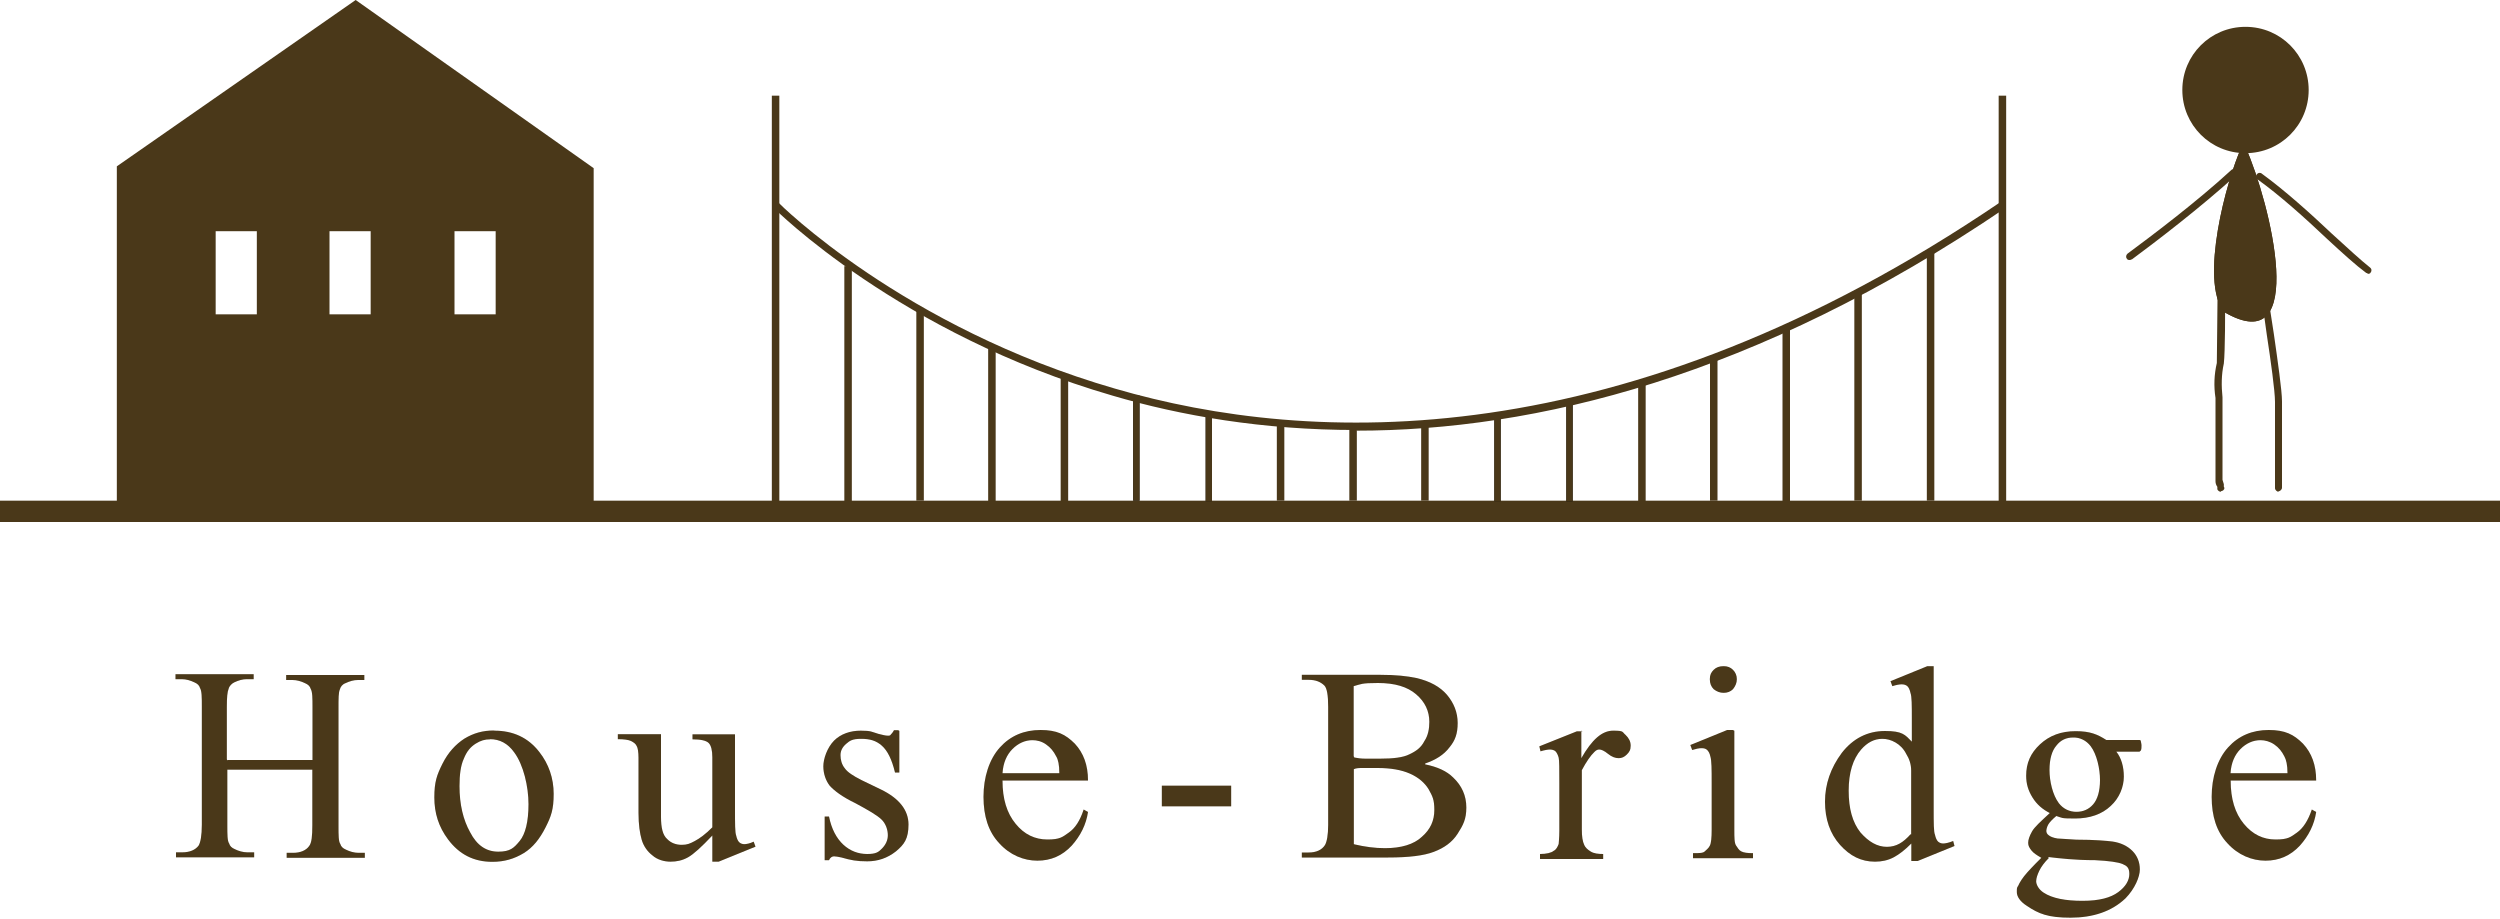
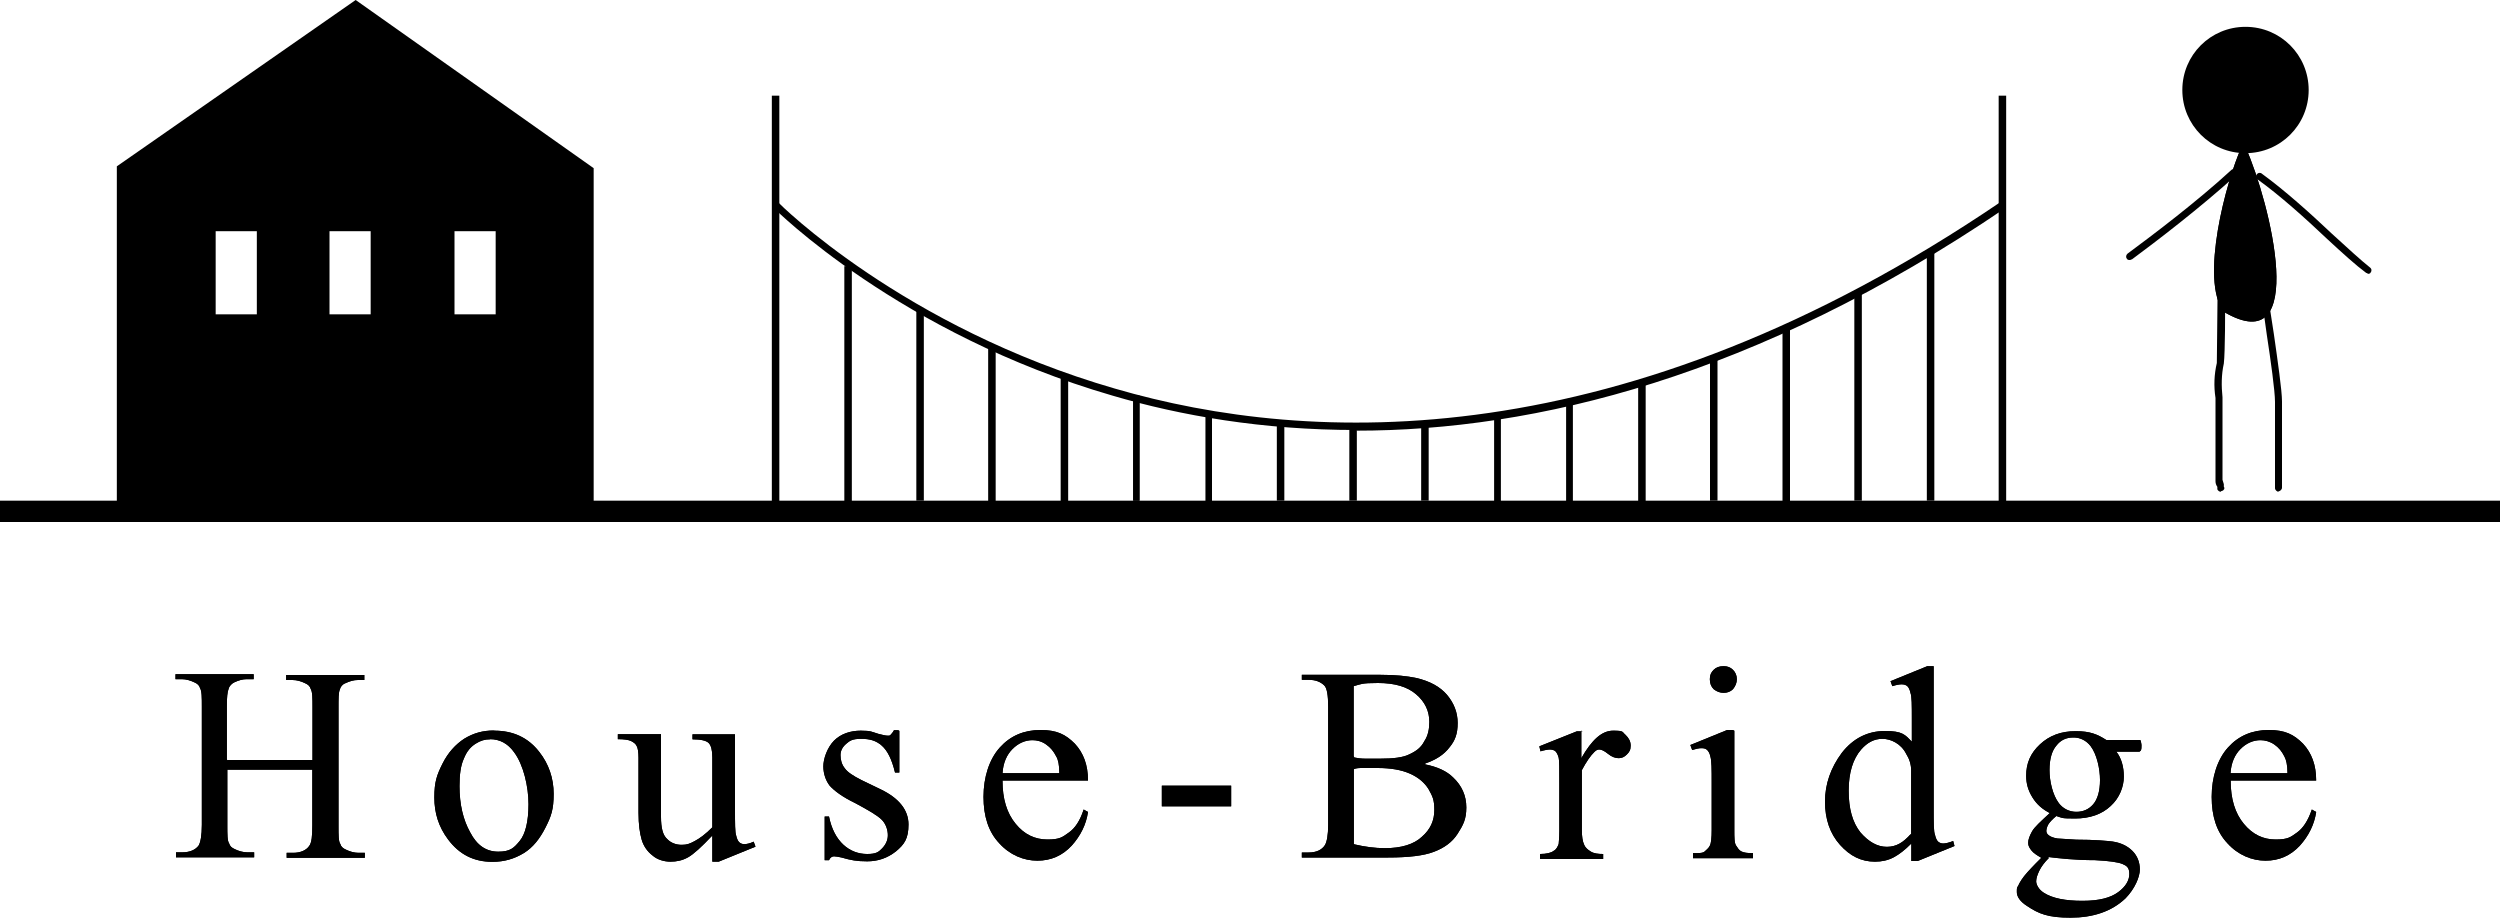
<svg xmlns="http://www.w3.org/2000/svg" id="_レイヤー_1" data-name=" レイヤー 1" width="150" height="55.09" viewBox="0 0 150 55.09">
  <defs>
-     <style>
-       .cls-1 {
-         fill: #4a3819;
-       }
- 
-       .cls-2 {
-         fill: #e6e5e3;
-       }
-     </style>
+     
  </defs>
  <g>
    <g>
      <path class="cls-2" d="M13.65,45.6h5.1v-3.15c0-.56,0-.94-.11-1.12-.04-.15-.15-.26-.34-.34-.22-.11-.49-.19-.75-.19h-.38v-.3h4.69v.3h-.38c-.26,0-.49.07-.75.19-.19.07-.3.22-.34.38-.08.19-.08.53-.08,1.09v7.09c0,.56,0,.94.11,1.09.04.15.15.26.34.34.22.11.49.19.75.19h.38v.3h-4.69v-.3h.38c.45,0,.79-.15.97-.41.15-.19.19-.6.19-1.24v-3.34h-5.1v3.34c0,.56,0,.94.11,1.09.04.15.15.26.34.34.22.11.49.19.75.19h.41v.3h-4.69v-.3h.38c.45,0,.79-.15.98-.41.11-.19.19-.6.19-1.24v-7.09c0-.56,0-.94-.11-1.12-.04-.15-.15-.26-.34-.34-.23-.11-.49-.19-.75-.19h-.38v-.3h4.69v.3h-.41c-.26,0-.49.07-.75.19-.15.07-.3.22-.34.38-.08.19-.11.53-.11,1.09v3.15l.04.08Z" />
      <path class="cls-2" d="M29.66,43.84c1.12,0,2.03.41,2.7,1.28.56.71.86,1.57.86,2.51s-.15,1.35-.49,2.02-.75,1.2-1.31,1.54c-.56.34-1.16.52-1.88.52-1.12,0-1.99-.45-2.66-1.35-.56-.75-.82-1.57-.82-2.51s.15-1.35.49-2.03.79-1.16,1.31-1.5c.56-.34,1.12-.49,1.76-.49h.04ZM29.4,44.36c-.3,0-.56.07-.86.26s-.53.45-.71.9c-.19.41-.26.97-.26,1.65,0,1.09.22,2.02.64,2.77.41.79.97,1.16,1.69,1.16s.94-.23,1.28-.64c.34-.41.53-1.16.53-2.21s-.3-2.36-.86-3.11c-.38-.53-.86-.79-1.46-.79h.04Z" />
      <path class="cls-2" d="M44.1,44.06v4.5c0,.86,0,1.39.07,1.57.04.19.11.34.19.41.07.07.19.11.3.11s.34-.04.56-.15l.11.3-2.21.9h-.38v-1.57c-.64.68-1.12,1.12-1.46,1.31s-.68.26-1.05.26-.79-.11-1.09-.38c-.3-.23-.53-.56-.64-.94-.11-.38-.19-.9-.19-1.61v-3.3c0-.34-.04-.6-.11-.71-.07-.15-.19-.22-.34-.3-.15-.07-.41-.11-.79-.11v-.3h2.59v4.95c0,.68.11,1.12.38,1.35.22.23.53.34.86.34s.49-.07.79-.23.64-.41,1.05-.82v-4.2c0-.41-.07-.71-.22-.86s-.49-.22-.97-.22v-.3h2.55Z" />
      <path class="cls-2" d="M53.96,43.84v2.51h-.26c-.19-.79-.45-1.31-.79-1.61-.34-.3-.71-.41-1.24-.41s-.68.11-.9.3-.34.41-.34.68.07.56.26.79c.15.22.49.45,1.01.71l1.16.56c1.09.53,1.65,1.24,1.65,2.1s-.26,1.2-.75,1.61c-.52.41-1.09.6-1.73.6s-.98-.07-1.54-.23c-.19-.04-.34-.07-.45-.07s-.23.07-.3.23h-.26v-2.62h.26c.15.75.45,1.31.86,1.69s.9.56,1.43.56.68-.11.9-.34.34-.49.34-.79-.11-.68-.38-.94-.79-.56-1.57-.98c-.79-.38-1.27-.75-1.54-1.05-.23-.3-.38-.71-.38-1.16s.23-1.12.64-1.54c.41-.41.98-.6,1.61-.6s.64.07,1.05.19c.26.07.45.11.56.11s.15,0,.19-.07c.04-.04.11-.11.19-.26h.26l.04.04Z" />
      <path class="cls-2" d="M60.15,46.84c0,1.09.26,1.95.79,2.59.52.64,1.16.94,1.91.94s.9-.15,1.27-.41c.38-.26.68-.71.9-1.39l.26.15c-.11.75-.45,1.43-.98,2.02-.56.6-1.24.9-2.06.9s-1.65-.34-2.29-1.05c-.64-.68-.94-1.61-.94-2.78s.34-2.25.98-2.96c.64-.71,1.46-1.05,2.44-1.05s1.5.26,2.06.82c.52.56.79,1.28.79,2.21h-5.14ZM60.15,46.39h3.41c0-.49-.07-.82-.19-1.01-.15-.3-.34-.53-.6-.71-.26-.19-.56-.26-.82-.26-.45,0-.86.19-1.2.53s-.56.82-.6,1.46Z" />
      <path class="cls-2" d="M69.71,47.14h4.16v1.24h-4.16v-1.24Z" />
      <path class="cls-2" d="M85.5,45.86c.75.15,1.31.41,1.69.79.52.49.79,1.09.79,1.8s-.19,1.05-.52,1.57-.82.86-1.43,1.09c-.6.23-1.5.34-2.74.34h-5.18v-.3h.41c.45,0,.79-.15.98-.45.11-.19.19-.6.19-1.2v-7.09c0-.68-.07-1.12-.23-1.28-.23-.22-.52-.34-.94-.34h-.41v-.3h4.73c.9,0,1.57.07,2.14.19.82.19,1.43.53,1.84,1.01.41.49.64,1.05.64,1.69s-.15,1.05-.49,1.46c-.34.45-.82.75-1.46.97v.04ZM81.26,45.45c.19.04.41.07.68.07h.86c.79,0,1.39-.07,1.76-.26.41-.19.71-.41.9-.79.23-.34.3-.75.3-1.16,0-.64-.26-1.2-.79-1.65-.52-.45-1.27-.68-2.29-.68s-1.01.07-1.46.19v4.2l.04.08ZM81.26,50.66c.64.15,1.24.23,1.84.23.98,0,1.73-.23,2.21-.68.52-.45.75-.98.75-1.61s-.11-.82-.34-1.24c-.23-.38-.6-.71-1.12-.94s-1.16-.34-1.95-.34h-.86c-.23,0-.41,0-.56.07v4.5h.04Z" />
      <path class="cls-2" d="M94.88,43.84v1.65c.64-1.12,1.24-1.65,1.91-1.65s.52.07.75.26c.19.19.3.38.3.64s-.08.38-.23.53-.3.22-.49.22-.41-.07-.64-.26-.41-.26-.52-.26-.19.04-.3.15c-.23.22-.49.6-.75,1.09v3.56c0,.41.04.71.15.94.07.15.19.26.38.38s.45.15.75.15v.3h-3.79v-.3c.38,0,.68-.07.82-.19.15-.07.23-.23.3-.41,0-.07.04-.34.04-.79v-2.85c0-.86,0-1.39-.04-1.54s-.11-.3-.19-.38-.23-.11-.34-.11-.34.04-.56.11l-.07-.3,2.25-.9h.34l-.07-.04Z" />
      <path class="cls-2" d="M104.06,43.84v5.96c0,.45,0,.79.11.94s.15.26.3.34.38.11.71.11v.3h-3.6v-.3c.38,0,.6,0,.71-.11s.23-.19.3-.34c.08-.15.11-.49.11-.94v-2.85c0-.79,0-1.31-.08-1.57-.04-.19-.11-.3-.19-.38s-.19-.11-.34-.11-.34.04-.56.11l-.11-.3,2.21-.9h.34l.08.04ZM103.42,39.97c.23,0,.41.07.56.22s.23.34.23.56-.08.41-.23.6c-.15.15-.34.22-.56.22s-.41-.07-.6-.22c-.15-.15-.23-.34-.23-.6s.08-.41.23-.56.34-.22.6-.22Z" />
      <path class="cls-2" d="M114.67,50.62c-.38.38-.71.64-1.05.82s-.71.26-1.12.26c-.83,0-1.5-.34-2.1-1.01s-.9-1.54-.9-2.59.34-2.03,1.01-2.93c.67-.86,1.54-1.31,2.59-1.31s1.2.22,1.61.64v-1.35c0-.86,0-1.35-.08-1.57-.04-.19-.11-.34-.19-.41s-.19-.11-.34-.11-.34.04-.56.11l-.11-.3,2.21-.9h.38v8.55c0,.86,0,1.39.08,1.57.04.19.11.34.19.41s.19.11.3.11.34-.04.6-.15l.08.3-2.21.9h-.38v-1.05h0ZM114.67,50.06v-3.82c0-.38-.11-.71-.3-1.01-.15-.3-.38-.53-.64-.68s-.52-.22-.79-.22c-.49,0-.9.22-1.27.64-.49.56-.75,1.39-.75,2.47s.23,1.91.71,2.51c.49.56,1.01.86,1.58.86s.98-.26,1.42-.75h.04Z" />
      <path class="cls-2" d="M123,48.79c-.45-.23-.79-.52-1.05-.94s-.38-.82-.38-1.31c0-.75.26-1.35.83-1.88s1.27-.79,2.14-.79,1.31.19,1.84.53h1.99s.08,0,.08.07c0,.04.04.15.04.26s0,.22-.04.3l-.08.07h-1.39c.3.38.45.9.45,1.5s-.26,1.28-.79,1.76c-.52.49-1.24.75-2.14.75s-.75-.04-1.12-.15c-.23.19-.41.38-.49.52-.08.15-.11.3-.11.38s.04.19.15.26c.08.07.26.15.52.19.15,0,.52.04,1.12.07,1.12,0,1.84.07,2.17.11.49.07.9.26,1.2.56.3.3.45.68.45,1.12s-.3,1.16-.86,1.73c-.83.79-1.95,1.16-3.3,1.16s-1.91-.23-2.62-.71c-.41-.26-.6-.56-.6-.82s0-.26.08-.38c.08-.19.26-.49.56-.82.04-.04.3-.34.83-.86-.26-.15-.49-.3-.6-.45-.11-.15-.19-.26-.19-.45s.08-.41.23-.68.52-.6,1.05-1.09l.04-.04ZM122.92,51.49c-.26.26-.45.52-.56.75s-.19.45-.19.64.15.49.45.68c.52.34,1.31.49,2.33.49s1.69-.19,2.14-.52.67-.71.67-1.09-.15-.49-.41-.6-.83-.19-1.65-.23c-1.2,0-2.14-.11-2.81-.19l.04.07ZM124.39,44.25c-.41,0-.75.15-1.01.49-.26.3-.41.79-.41,1.46s.19,1.5.56,1.99c.26.34.64.52,1.05.52s.75-.15,1.01-.45.41-.79.41-1.46-.19-1.54-.56-2.03c-.26-.34-.64-.53-1.05-.52Z" />
      <path class="cls-2" d="M133.84,46.84c0,1.09.26,1.95.79,2.59s1.16.94,1.91.94.9-.15,1.27-.41.67-.71.9-1.39l.26.15c-.11.75-.45,1.43-.98,2.02-.56.6-1.24.9-2.06.9s-1.65-.34-2.29-1.05c-.64-.68-.94-1.61-.94-2.78s.34-2.25.98-2.96,1.46-1.05,2.44-1.05,1.5.26,2.06.82c.52.56.79,1.28.79,2.21h-5.14ZM133.84,46.39h3.41c0-.49-.08-.82-.19-1.01-.15-.3-.34-.53-.6-.71s-.56-.26-.83-.26c-.45,0-.86.19-1.2.53s-.56.82-.6,1.46h0Z" />
    </g>
    <g>
      <path class="cls-1" d="M13.65,45.6h5.1v-3.15c0-.56,0-.94-.11-1.12-.04-.15-.15-.26-.34-.34-.22-.11-.49-.19-.75-.19h-.38v-.3h4.69v.3h-.38c-.26,0-.49.07-.75.19-.19.07-.3.22-.34.38-.08.19-.08.53-.08,1.09v7.09c0,.56,0,.94.11,1.09.04.15.15.26.34.34.22.11.49.19.75.19h.38v.3h-4.69v-.3h.38c.45,0,.79-.15.97-.41.15-.19.19-.6.19-1.24v-3.34h-5.1v3.34c0,.56,0,.94.11,1.09.04.15.15.26.34.34.22.11.49.19.75.19h.41v.3h-4.69v-.3h.38c.45,0,.79-.15.98-.41.11-.19.19-.6.19-1.24v-7.09c0-.56,0-.94-.11-1.12-.04-.15-.15-.26-.34-.34-.23-.11-.49-.19-.75-.19h-.38v-.3h4.69v.3h-.41c-.26,0-.49.07-.75.19-.15.07-.3.22-.34.38-.08.19-.11.53-.11,1.09v3.15l.04.08Z" />
      <path class="cls-1" d="M29.66,43.84c1.12,0,2.03.41,2.7,1.28.56.71.86,1.57.86,2.51s-.15,1.35-.49,2.02-.75,1.2-1.31,1.54c-.56.34-1.16.52-1.88.52-1.12,0-1.99-.45-2.66-1.35-.56-.75-.82-1.57-.82-2.51s.15-1.35.49-2.03.79-1.16,1.31-1.5c.56-.34,1.12-.49,1.76-.49h.04ZM29.4,44.36c-.3,0-.56.07-.86.26s-.53.45-.71.9c-.19.41-.26.97-.26,1.65,0,1.09.22,2.02.64,2.77.41.79.97,1.16,1.69,1.16s.94-.23,1.28-.64c.34-.41.53-1.16.53-2.21s-.3-2.36-.86-3.11c-.38-.53-.86-.79-1.46-.79h.04Z" />
      <path class="cls-1" d="M44.1,44.06v4.5c0,.86,0,1.39.07,1.57.04.19.11.34.19.41.07.07.19.11.3.11s.34-.04.56-.15l.11.3-2.21.9h-.38v-1.57c-.64.68-1.12,1.12-1.46,1.31s-.68.26-1.05.26-.79-.11-1.09-.38c-.3-.23-.53-.56-.64-.94-.11-.38-.19-.9-.19-1.61v-3.3c0-.34-.04-.6-.11-.71-.07-.15-.19-.22-.34-.3-.15-.07-.41-.11-.79-.11v-.3h2.59v4.95c0,.68.11,1.12.38,1.35.22.23.53.34.86.34s.49-.07.79-.23.64-.41,1.05-.82v-4.2c0-.41-.07-.71-.22-.86s-.49-.22-.97-.22v-.3h2.55Z" />
      <path class="cls-1" d="M53.96,43.84v2.51h-.26c-.19-.79-.45-1.31-.79-1.61-.34-.3-.71-.41-1.24-.41s-.68.11-.9.3-.34.41-.34.68.07.56.26.79c.15.22.49.45,1.01.71l1.16.56c1.09.53,1.65,1.24,1.65,2.1s-.26,1.2-.75,1.61c-.52.41-1.09.6-1.73.6s-.98-.07-1.54-.23c-.19-.04-.34-.07-.45-.07s-.23.07-.3.23h-.26v-2.62h.26c.15.75.45,1.31.86,1.69s.9.56,1.43.56.68-.11.9-.34.34-.49.34-.79-.11-.68-.38-.94-.79-.56-1.57-.98c-.79-.38-1.27-.75-1.54-1.05-.23-.3-.38-.71-.38-1.16s.23-1.12.64-1.54c.41-.41.98-.6,1.61-.6s.64.07,1.05.19c.26.07.45.11.56.11s.15,0,.19-.07c.04-.04.11-.11.19-.26h.26l.04.04Z" />
      <path class="cls-1" d="M60.15,46.84c0,1.09.26,1.95.79,2.59.52.64,1.16.94,1.91.94s.9-.15,1.27-.41c.38-.26.68-.71.9-1.39l.26.15c-.11.75-.45,1.43-.98,2.02-.56.6-1.24.9-2.06.9s-1.65-.34-2.29-1.05c-.64-.68-.94-1.61-.94-2.78s.34-2.25.98-2.96c.64-.71,1.46-1.05,2.44-1.05s1.5.26,2.06.82c.52.56.79,1.28.79,2.21h-5.14ZM60.15,46.39h3.41c0-.49-.07-.82-.19-1.01-.15-.3-.34-.53-.6-.71-.26-.19-.56-.26-.82-.26-.45,0-.86.19-1.2.53s-.56.82-.6,1.46Z" />
      <path class="cls-1" d="M69.71,47.14h4.16v1.24h-4.16v-1.24Z" />
      <path class="cls-1" d="M85.5,45.86c.75.15,1.31.41,1.69.79.52.49.79,1.09.79,1.8s-.19,1.05-.52,1.57-.82.86-1.43,1.09c-.6.23-1.5.34-2.74.34h-5.18v-.3h.41c.45,0,.79-.15.98-.45.11-.19.19-.6.19-1.2v-7.09c0-.68-.07-1.12-.23-1.28-.23-.22-.52-.34-.94-.34h-.41v-.3h4.73c.9,0,1.57.07,2.14.19.82.19,1.43.53,1.84,1.01.41.49.64,1.05.64,1.69s-.15,1.05-.49,1.46c-.34.45-.82.75-1.46.97v.04ZM81.26,45.45c.19.04.41.07.68.07h.86c.79,0,1.39-.07,1.76-.26.41-.19.71-.41.9-.79.23-.34.3-.75.3-1.16,0-.64-.26-1.2-.79-1.65-.52-.45-1.27-.68-2.29-.68s-1.01.07-1.46.19v4.2l.04.08ZM81.26,50.66c.64.15,1.24.23,1.84.23.98,0,1.73-.23,2.21-.68.52-.45.75-.98.75-1.61s-.11-.82-.34-1.24c-.23-.38-.6-.71-1.12-.94s-1.16-.34-1.95-.34h-.86c-.23,0-.41,0-.56.07v4.5h.04Z" />
      <path class="cls-1" d="M94.88,43.84v1.65c.64-1.12,1.24-1.65,1.91-1.65s.52.07.75.26c.19.19.3.38.3.64s-.08.38-.23.53-.3.22-.49.22-.41-.07-.64-.26-.41-.26-.52-.26-.19.04-.3.15c-.23.22-.49.6-.75,1.09v3.56c0,.41.04.71.15.94.07.15.19.26.38.38s.45.15.75.15v.3h-3.79v-.3c.38,0,.68-.07.82-.19.15-.07.23-.23.3-.41,0-.07.04-.34.04-.79v-2.85c0-.86,0-1.39-.04-1.54s-.11-.3-.19-.38-.23-.11-.34-.11-.34.04-.56.11l-.07-.3,2.25-.9h.34l-.07-.04Z" />
      <path class="cls-1" d="M104.06,43.84v5.96c0,.45,0,.79.11.94s.15.26.3.34.38.11.71.11v.3h-3.6v-.3c.38,0,.6,0,.71-.11s.23-.19.3-.34c.08-.15.11-.49.11-.94v-2.85c0-.79,0-1.31-.08-1.57-.04-.19-.11-.3-.19-.38s-.19-.11-.34-.11-.34.04-.56.11l-.11-.3,2.21-.9h.34l.08.04ZM103.42,39.97c.23,0,.41.07.56.22s.23.34.23.56-.08.41-.23.6c-.15.15-.34.22-.56.22s-.41-.07-.6-.22c-.15-.15-.23-.34-.23-.6s.08-.41.23-.56.34-.22.6-.22Z" />
      <path class="cls-1" d="M114.67,50.62c-.38.38-.71.64-1.05.82s-.71.26-1.12.26c-.83,0-1.5-.34-2.1-1.01s-.9-1.54-.9-2.59.34-2.03,1.01-2.93c.67-.86,1.54-1.31,2.59-1.31s1.2.22,1.61.64v-1.35c0-.86,0-1.35-.08-1.57-.04-.19-.11-.34-.19-.41s-.19-.11-.34-.11-.34.04-.56.11l-.11-.3,2.21-.9h.38v8.55c0,.86,0,1.39.08,1.57.04.19.11.34.19.41s.19.11.3.11.34-.04.6-.15l.08.3-2.21.9h-.38v-1.05h0ZM114.67,50.06v-3.82c0-.38-.11-.71-.3-1.01-.15-.3-.38-.53-.64-.68s-.52-.22-.79-.22c-.49,0-.9.22-1.27.64-.49.56-.75,1.39-.75,2.47s.23,1.91.71,2.51c.49.56,1.01.86,1.58.86s.98-.26,1.42-.75h.04Z" />
      <path class="cls-1" d="M123,48.79c-.45-.23-.79-.52-1.05-.94s-.38-.82-.38-1.31c0-.75.26-1.35.83-1.88s1.27-.79,2.14-.79,1.31.19,1.84.53h1.99s.08,0,.08.07c0,.04.04.15.04.26s0,.22-.04.3l-.08.07h-1.39c.3.38.45.9.45,1.5s-.26,1.28-.79,1.76c-.52.49-1.24.75-2.14.75s-.75-.04-1.12-.15c-.23.19-.41.38-.49.52-.08.15-.11.3-.11.38s.04.19.15.26c.08.07.26.15.52.19.15,0,.52.04,1.12.07,1.12,0,1.84.07,2.17.11.49.07.9.26,1.2.56.3.3.45.68.45,1.12s-.3,1.16-.86,1.73c-.83.79-1.95,1.16-3.3,1.16s-1.91-.23-2.62-.71c-.41-.26-.6-.56-.6-.82s0-.26.08-.38c.08-.19.26-.49.56-.82.04-.04.3-.34.83-.86-.26-.15-.49-.3-.6-.45-.11-.15-.19-.26-.19-.45s.08-.41.23-.68.52-.6,1.05-1.09l.04-.04ZM122.92,51.49c-.26.26-.45.52-.56.75s-.19.45-.19.64.15.49.45.68c.52.34,1.31.49,2.33.49s1.69-.19,2.14-.52.67-.71.67-1.09-.15-.49-.41-.6-.83-.19-1.65-.23c-1.2,0-2.14-.11-2.81-.19l.04.07ZM124.39,44.25c-.41,0-.75.15-1.01.49-.26.3-.41.79-.41,1.46s.19,1.5.56,1.99c.26.34.64.52,1.05.52s.75-.15,1.01-.45.41-.79.41-1.46-.19-1.54-.56-2.03c-.26-.34-.64-.53-1.05-.52Z" />
      <path class="cls-1" d="M133.84,46.84c0,1.09.26,1.95.79,2.59s1.16.94,1.91.94.9-.15,1.27-.41.67-.71.9-1.39l.26.15c-.11.75-.45,1.43-.98,2.02-.56.6-1.24.9-2.06.9s-1.65-.34-2.29-1.05c-.64-.68-.94-1.61-.94-2.78s.34-2.25.98-2.96,1.46-1.05,2.44-1.05,1.5.26,2.06.82c.52.56.79,1.28.79,2.21h-5.14ZM133.84,46.39h3.41c0-.49-.08-.82-.19-1.01-.15-.3-.34-.53-.6-.71s-.56-.26-.83-.26c-.45,0-.86.19-1.2.53s-.56.82-.6,1.46h0Z" />
    </g>
  </g>
  <path class="cls-1" d="M21.34,0L7.01,9.98v21.34h28.61V10.09L21.34,0ZM15.41,18.86h-2.47v-4.99h2.47v4.99ZM22.24,18.86h-2.47v-4.99h2.47v4.99ZM29.74,18.86h-2.47v-4.99h2.47v4.99Z" />
  <rect class="cls-1" y="30.04" width="150" height="1.28" />
  <rect class="cls-1" x="46.31" y="5.74" width=".45" height="24.34" />
  <rect class="cls-1" x="50.66" y="15.97" width=".45" height="14.1" />
  <rect class="cls-1" x="54.98" y="18.6" width=".45" height="11.44" />
  <rect class="cls-1" x="59.29" y="20.85" width=".45" height="9.22" />
  <rect class="cls-1" x="63.64" y="22.58" width=".45" height="7.5" />
  <g>
    <rect x="67.99" y="23.74" width=".38" height="6.3" />
    <rect class="cls-1" x="67.99" y="23.74" width=".38" height="6.3" />
  </g>
  <g>
    <rect x="72.34" y="24.82" width=".38" height="5.25" />
    <rect class="cls-1" x="72.34" y="24.82" width=".38" height="5.25" />
  </g>
  <rect class="cls-1" x="76.61" y="25.43" width=".45" height="4.61" />
  <rect class="cls-1" x="80.96" y="25.43" width=".45" height="4.61" />
  <rect class="cls-1" x="85.27" y="25.43" width=".45" height="4.61" />
  <g>
    <rect x="89.66" y="24.82" width=".38" height="5.25" />
    <rect class="cls-1" x="89.66" y="24.82" width=".38" height="5.25" />
  </g>
  <g>
    <rect x="93.98" y="24.04" width=".38" height="6.04" />
    <rect class="cls-1" x="93.98" y="24.04" width=".38" height="6.04" />
  </g>
  <rect class="cls-1" x="98.29" y="22.84" width=".45" height="7.24" />
  <rect class="cls-1" x="102.6" y="21.49" width=".45" height="8.55" />
  <rect class="cls-1" x="106.95" y="19.76" width=".45" height="10.31" />
  <rect class="cls-1" x="111.26" y="17.44" width=".45" height="12.6" />
  <rect class="cls-1" x="115.61" y="15.08" width=".45" height="14.96" />
  <rect class="cls-1" x="119.92" y="5.74" width=".45" height="24.34" />
  <path class="cls-1" d="M81.38,25.8c-5.62,0-10.54-.86-14.62-2.06-12.79-3.71-20.29-11.21-20.36-11.29l.3-.3c.07.08,7.5,7.5,20.21,11.17,11.7,3.41,30.45,4.2,53.14-11.21l.26.38c-14.96,10.16-28.24,13.35-38.93,13.35v-.04Z" />
  <path class="cls-1" d="M138.52,5.4c0,2.1-1.69,3.79-3.79,3.79s-3.79-1.69-3.79-3.79,1.69-3.79,3.79-3.79,3.79,1.69,3.79,3.79" />
  <path class="cls-1" d="M134.48,8.85c-.9,1.99-2.51,7.95-1.05,9.86,5.17,3.04,2.77-6.6,1.31-9.86" />
  <path class="cls-1" d="M134.48,8.85c-.9,1.99-2.51,7.95-1.05,9.86,5.17,3.04,2.77-6.6,1.31-9.86" />
  <path class="cls-1" d="M127.8,15.6c-.08,0-.15,0-.19-.08-.08-.11-.04-.22.04-.3,1.42-1.05,4.12-3.08,6.23-5.02.08-.08.23-.08.3,0,.08.08.08.23,0,.3-2.14,1.95-4.84,4.01-6.26,5.06-.04,0-.08.04-.11.04Z" />
  <path class="cls-1" d="M142.05,16.39s-.08,0-.11-.04c-.56-.41-1.39-1.16-2.33-2.03-1.31-1.24-2.81-2.59-4.16-3.56-.11-.08-.11-.23-.04-.3.08-.11.23-.11.3-.04,1.35.98,2.89,2.36,4.2,3.6.94.86,1.76,1.61,2.29,2.03.11.08.11.22.04.3-.04.08-.11.08-.19.08v-.04Z" />
  <path class="cls-1" d="M133.27,29.51c-.11,0-.19-.07-.23-.15v-.15c-.08-.11-.11-.22-.11-.34v-4.99c-.11-.71-.08-1.42.08-2.1,0-.6.04-3.11.04-3.83s.11-.22.23-.22.23.11.23.22c0,.6,0,3.19-.08,3.86-.15.67-.15,1.35-.08,2.03v4.95s.04.15.08.26v.15c.08.11,0,.22-.11.26h-.08l.04.04Z" />
  <path class="cls-1" d="M136.73,29.51c-.11,0-.23-.11-.23-.22v-5.18c0-.64-.26-2.51-.49-4.01-.15-1.01-.26-1.88-.3-2.29,0-.11.08-.22.19-.22s.23.08.23.19c0,.41.15,1.28.3,2.25.23,1.61.49,3.41.49,4.05v5.18c0,.11-.11.22-.23.22l.04.04Z" />
</svg>
